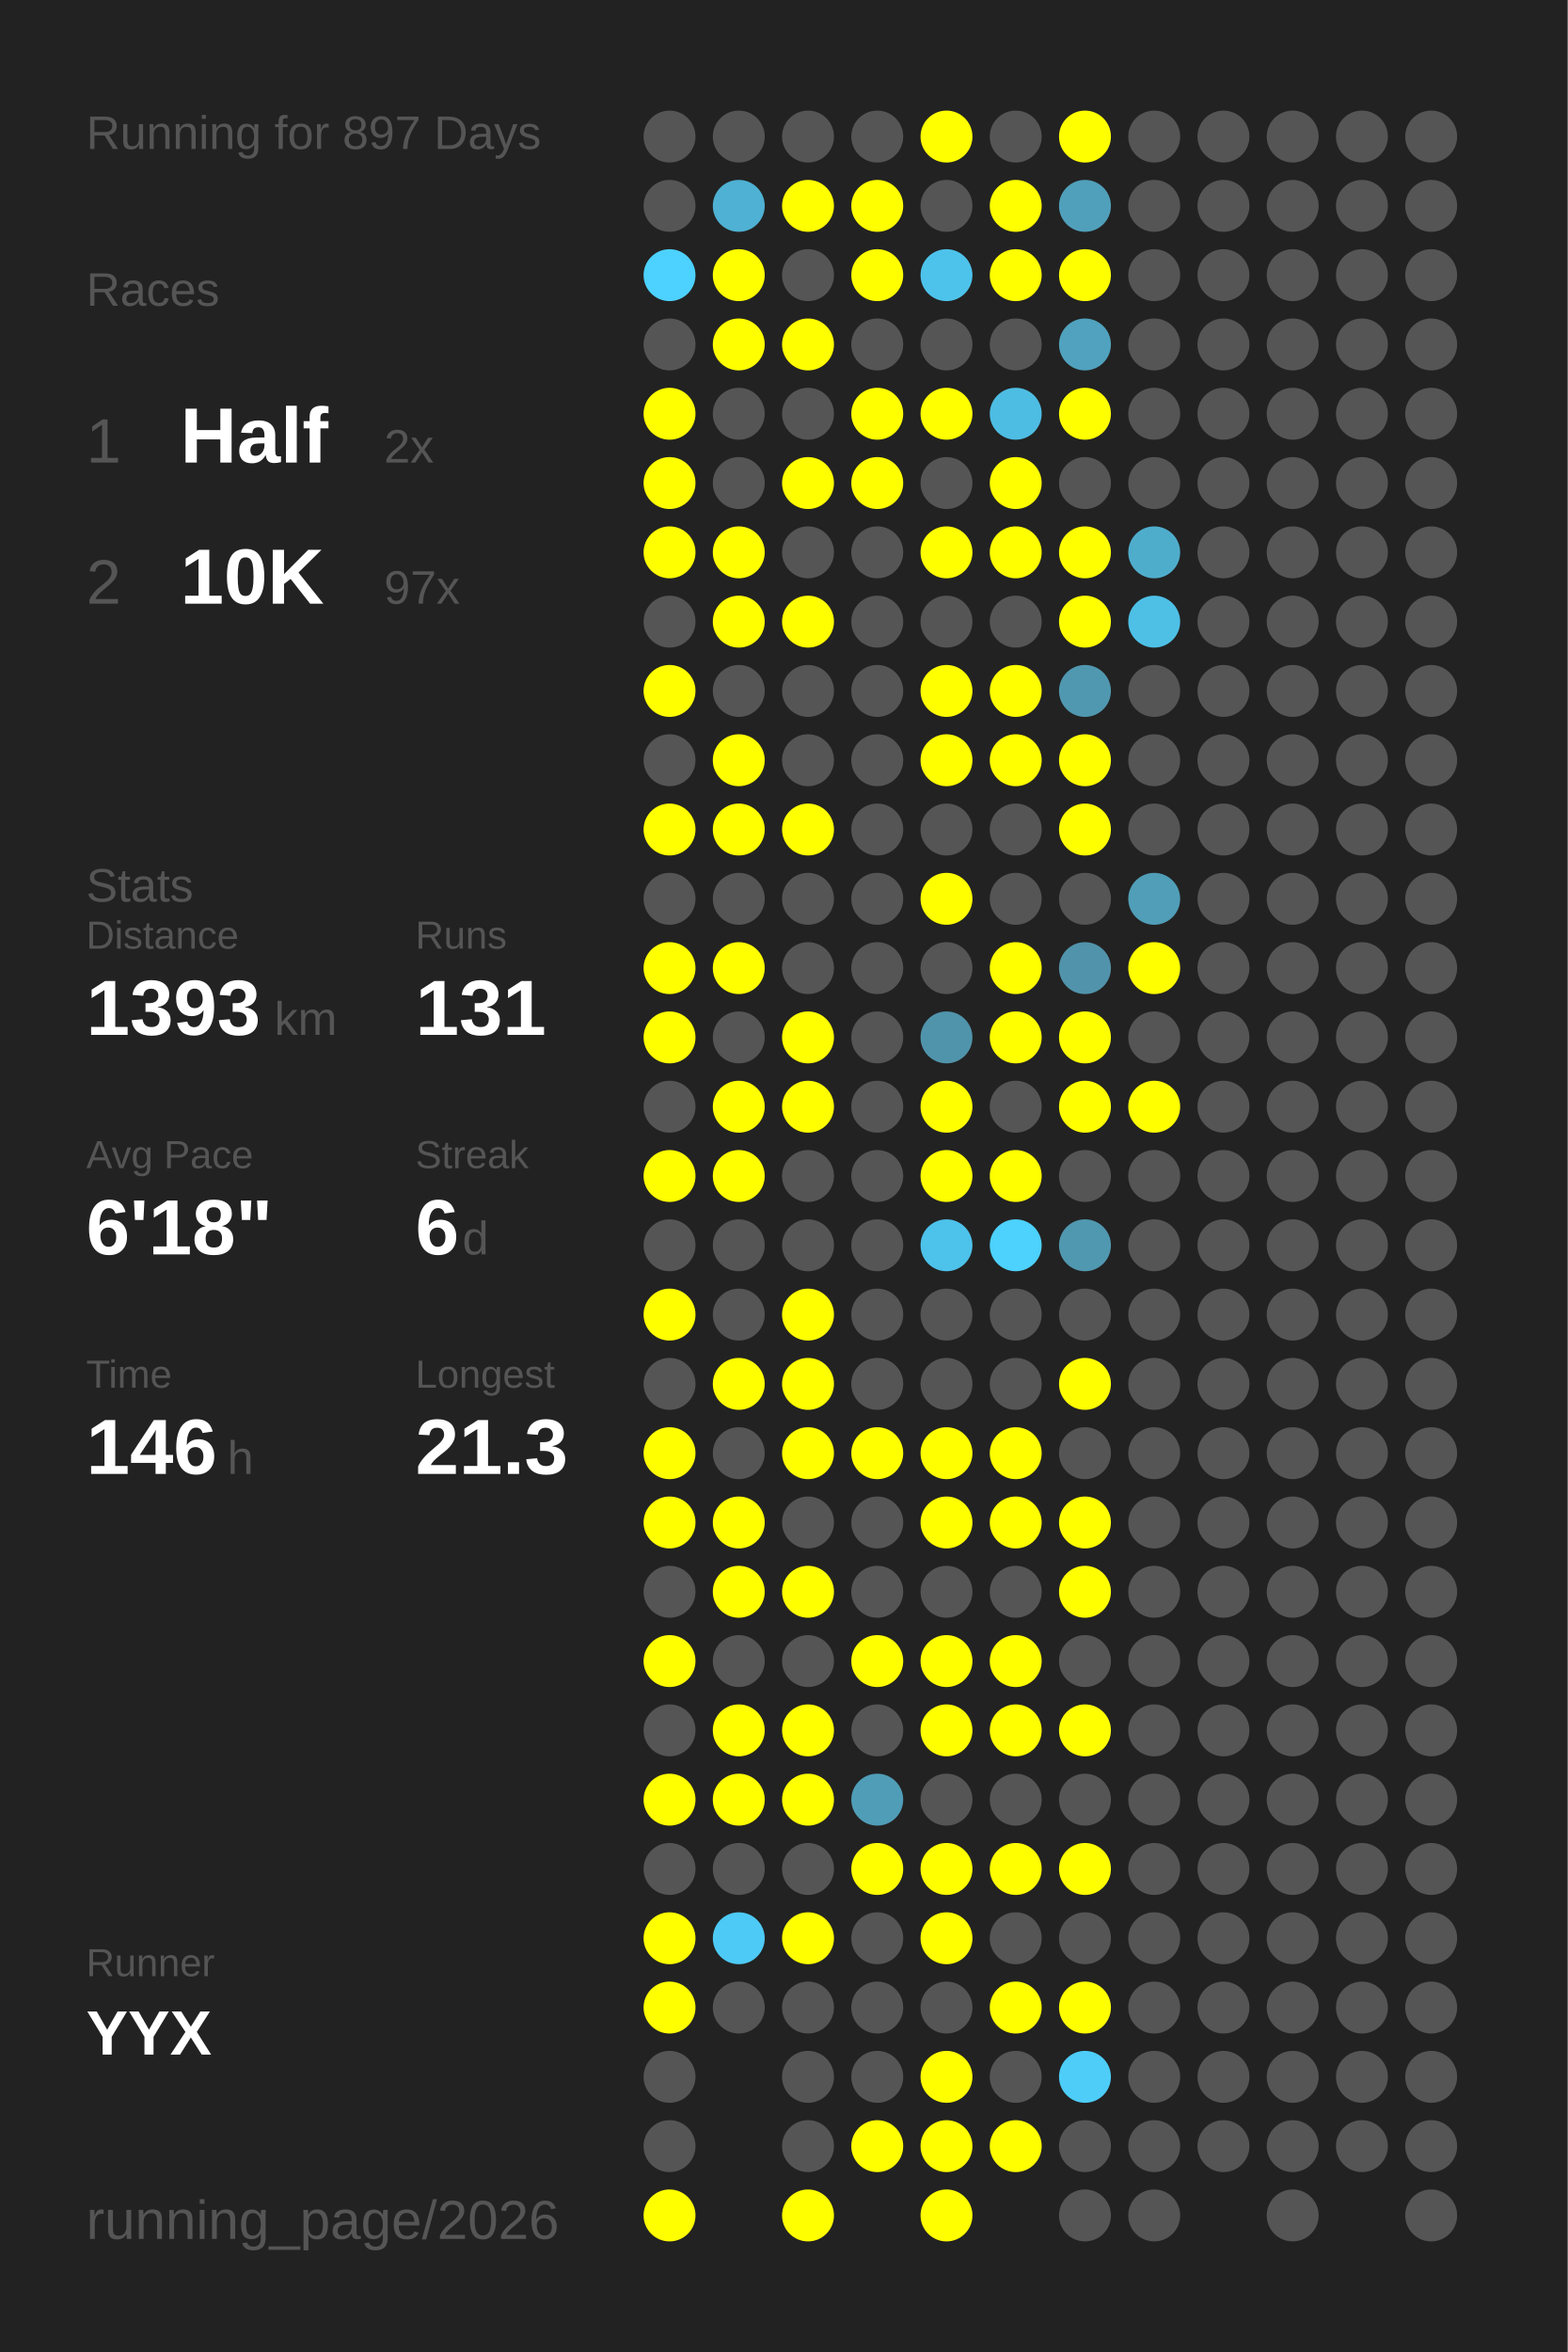
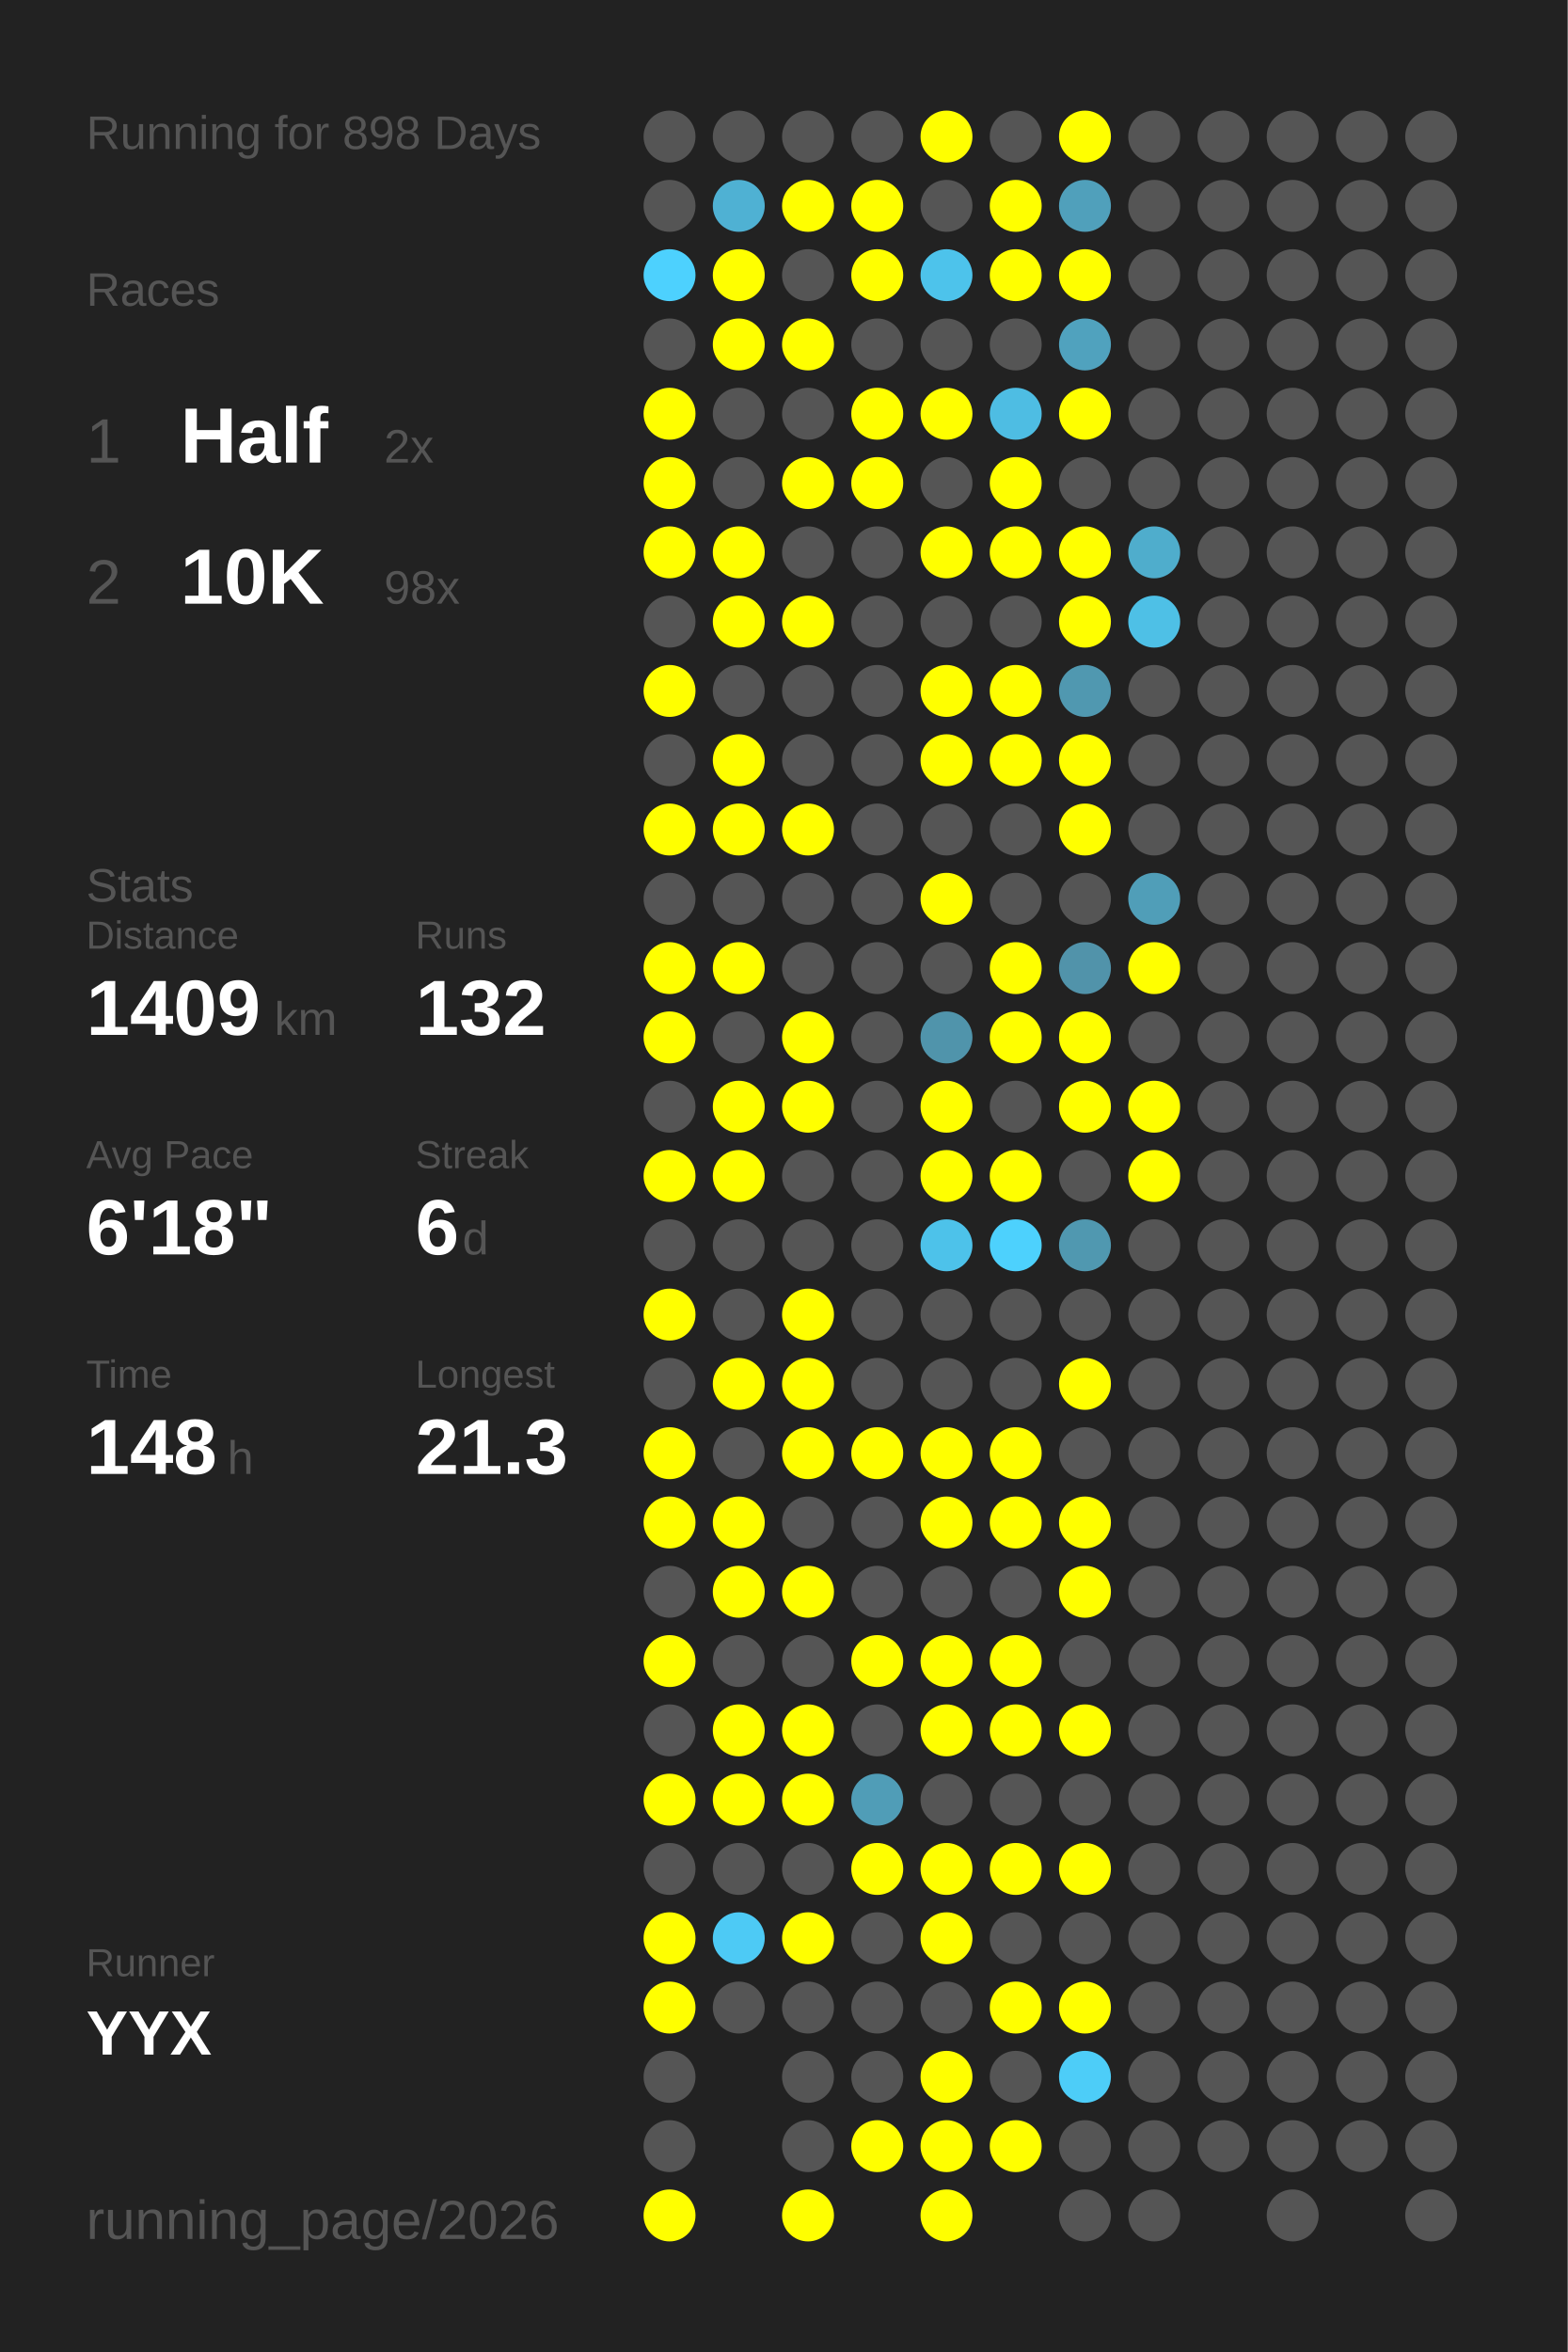
<svg xmlns="http://www.w3.org/2000/svg" baseProfile="full" height="300mm" version="1.1" viewBox="0,0,200,300" width="200mm">
  <defs />
  <rect fill="#222222" height="300" width="200" x="0" y="0" />
-   <text fill="#555555" style="font-size:6px; font-family:Arial;" x="11" y="19">Running for 897 Days</text>
+   <text fill="#555555" style="font-size:6px; font-family:Arial;" x="11" y="19">Running for 898 Days</text>
  <text fill="#555555" style="font-size:6px; font-family:Arial;" x="11" y="39">Races</text>
  <text fill="#555555" style="font-size:8px; font-family:Arial;" x="11" y="59">1</text>
  <text fill="#FFFFFF" style="font-size:10px; font-family:Arial; font-weight:bold;" x="23" y="59">Half</text>
  <text fill="#555555" style="font-size:6px; font-family:Arial;" x="49" y="59">2x</text>
  <text fill="#555555" style="font-size:8px; font-family:Arial;" x="11" y="77">2</text>
  <text fill="#FFFFFF" style="font-size:10px; font-family:Arial; font-weight:bold;" x="23" y="77">10K</text>
-   <text fill="#555555" style="font-size:6px; font-family:Arial;" x="49" y="77">97x</text>
+   <text fill="#555555" style="font-size:6px; font-family:Arial;" x="49" y="77">98x</text>
  <text fill="#555555" style="font-size:6px; font-family:Arial;" x="11" y="115">Stats</text>
  <text fill="#555555" style="font-size:5px; font-family:Arial;" x="11" y="121">Distance</text>
-   <text fill="#FFFFFF" style="font-size:10px; font-family:Arial; font-weight:bold;" x="11" y="132">1393</text>
+   <text fill="#FFFFFF" style="font-size:10px; font-family:Arial; font-weight:bold;" x="11" y="132">1409</text>
  <text fill="#555555" style="font-size:6px; font-family:Arial;" x="35" y="132">km</text>
  <text fill="#555555" style="font-size:5px; font-family:Arial;" x="53" y="121">Runs</text>
-   <text fill="#FFFFFF" style="font-size:10px; font-family:Arial; font-weight:bold;" x="53" y="132">131</text>
+   <text fill="#FFFFFF" style="font-size:10px; font-family:Arial; font-weight:bold;" x="53" y="132">132</text>
  <text fill="#555555" style="font-size:5px; font-family:Arial;" x="11" y="149">Avg Pace</text>
  <text fill="#FFFFFF" style="font-size:10px; font-family:Arial; font-weight:bold;" x="11" y="160">6'18"</text>
  <text fill="#555555" style="font-size:5px; font-family:Arial;" x="53" y="149">Streak</text>
  <text fill="#FFFFFF" style="font-size:10px; font-family:Arial; font-weight:bold;" x="53" y="160">6</text>
  <text fill="#555555" style="font-size:6px; font-family:Arial;" x="59" y="160">d</text>
  <text fill="#555555" style="font-size:5px; font-family:Arial;" x="11" y="177">Time</text>
-   <text fill="#FFFFFF" style="font-size:10px; font-family:Arial; font-weight:bold;" x="11" y="188">146</text>
+   <text fill="#FFFFFF" style="font-size:10px; font-family:Arial; font-weight:bold;" x="11" y="188">148</text>
  <text fill="#555555" style="font-size:6px; font-family:Arial;" x="29" y="188">h</text>
  <text fill="#555555" style="font-size:5px; font-family:Arial;" x="53" y="177">Longest</text>
  <text fill="#FFFFFF" style="font-size:10px; font-family:Arial; font-weight:bold;" x="53" y="188">21.3</text>
  <text fill="#555555" style="font-size:5px; font-family:Arial;" x="11" y="252.065">Runner</text>
  <text fill="#FFFFFF" style="font-size:8px; font-family:Arial; font-weight:bold;" x="11" y="262.065">YYX</text>
  <text fill="#555555" style="font-size:7px; font-family:Arial;" x="11" y="285.581">running_page/2026</text>
  <circle cx="85.417" cy="17.419" fill="#555555" r="3.312" />
  <circle cx="85.417" cy="26.258" fill="#555555" r="3.312" />
  <circle cx="85.417" cy="35.097" fill="#4dd1fe" r="3.312" />
  <circle cx="85.417" cy="43.935" fill="#555555" r="3.312" />
  <circle cx="85.417" cy="52.774" fill="#FFFF00" r="3.312" />
  <circle cx="85.417" cy="61.613" fill="#FFFF00" r="3.312" />
  <circle cx="85.417" cy="70.452" fill="#FFFF00" r="3.312" />
  <circle cx="85.417" cy="79.29" fill="#555555" r="3.312" />
  <circle cx="85.417" cy="88.129" fill="#FFFF00" r="3.312" />
  <circle cx="85.417" cy="96.968" fill="#555555" r="3.312" />
  <circle cx="85.417" cy="105.806" fill="#FFFF00" r="3.312" />
  <circle cx="85.417" cy="114.645" fill="#555555" r="3.312" />
  <circle cx="85.417" cy="123.484" fill="#FFFF00" r="3.312" />
  <circle cx="85.417" cy="132.323" fill="#FFFF00" r="3.312" />
  <circle cx="85.417" cy="141.161" fill="#555555" r="3.312" />
  <circle cx="85.417" cy="150" fill="#FFFF00" r="3.312" />
  <circle cx="85.417" cy="158.839" fill="#555555" r="3.312" />
  <circle cx="85.417" cy="167.677" fill="#FFFF00" r="3.312" />
  <circle cx="85.417" cy="176.516" fill="#555555" r="3.312" />
  <circle cx="85.417" cy="185.355" fill="#FFFF00" r="3.312" />
  <circle cx="85.417" cy="194.194" fill="#FFFF00" r="3.312" />
  <circle cx="85.417" cy="203.032" fill="#555555" r="3.312" />
  <circle cx="85.417" cy="211.871" fill="#FFFF00" r="3.312" />
  <circle cx="85.417" cy="220.71" fill="#555555" r="3.312" />
  <circle cx="85.417" cy="229.548" fill="#FFFF00" r="3.312" />
  <circle cx="85.417" cy="238.387" fill="#555555" r="3.312" />
  <circle cx="85.417" cy="247.226" fill="#FFFF00" r="3.312" />
  <circle cx="85.417" cy="256.065" fill="#FFFF00" r="3.312" />
  <circle cx="85.417" cy="264.903" fill="#555555" r="3.312" />
  <circle cx="85.417" cy="273.742" fill="#555555" r="3.312" />
  <circle cx="85.417" cy="282.581" fill="#FFFF00" r="3.312" />
  <circle cx="94.25" cy="17.419" fill="#555555" r="3.312" />
  <circle cx="94.25" cy="26.258" fill="#4fb1d3" r="3.312" />
  <circle cx="94.25" cy="35.097" fill="#FFFF00" r="3.312" />
  <circle cx="94.25" cy="43.935" fill="#FFFF00" r="3.312" />
  <circle cx="94.25" cy="52.774" fill="#555555" r="3.312" />
  <circle cx="94.25" cy="61.613" fill="#555555" r="3.312" />
  <circle cx="94.25" cy="70.452" fill="#FFFF00" r="3.312" />
  <circle cx="94.25" cy="79.29" fill="#FFFF00" r="3.312" />
  <circle cx="94.25" cy="88.129" fill="#555555" r="3.312" />
  <circle cx="94.25" cy="96.968" fill="#FFFF00" r="3.312" />
  <circle cx="94.25" cy="105.806" fill="#FFFF00" r="3.312" />
  <circle cx="94.25" cy="114.645" fill="#555555" r="3.312" />
  <circle cx="94.25" cy="123.484" fill="#FFFF00" r="3.312" />
  <circle cx="94.25" cy="132.323" fill="#555555" r="3.312" />
  <circle cx="94.25" cy="141.161" fill="#FFFF00" r="3.312" />
  <circle cx="94.25" cy="150" fill="#FFFF00" r="3.312" />
  <circle cx="94.25" cy="158.839" fill="#555555" r="3.312" />
  <circle cx="94.25" cy="167.677" fill="#555555" r="3.312" />
  <circle cx="94.25" cy="176.516" fill="#FFFF00" r="3.312" />
  <circle cx="94.25" cy="185.355" fill="#555555" r="3.312" />
  <circle cx="94.25" cy="194.194" fill="#FFFF00" r="3.312" />
  <circle cx="94.25" cy="203.032" fill="#FFFF00" r="3.312" />
  <circle cx="94.25" cy="211.871" fill="#555555" r="3.312" />
  <circle cx="94.25" cy="220.71" fill="#FFFF00" r="3.312" />
  <circle cx="94.25" cy="229.548" fill="#FFFF00" r="3.312" />
  <circle cx="94.25" cy="238.387" fill="#555555" r="3.312" />
  <circle cx="94.25" cy="247.226" fill="#4dcaf5" r="3.312" />
  <circle cx="94.25" cy="256.065" fill="#555555" r="3.312" />
  <circle cx="103.083" cy="17.419" fill="#555555" r="3.312" />
  <circle cx="103.083" cy="26.258" fill="#FFFF00" r="3.312" />
  <circle cx="103.083" cy="35.097" fill="#555555" r="3.312" />
  <circle cx="103.083" cy="43.935" fill="#FFFF00" r="3.312" />
  <circle cx="103.083" cy="52.774" fill="#555555" r="3.312" />
  <circle cx="103.083" cy="61.613" fill="#FFFF00" r="3.312" />
  <circle cx="103.083" cy="70.452" fill="#555555" r="3.312" />
  <circle cx="103.083" cy="79.29" fill="#FFFF00" r="3.312" />
  <circle cx="103.083" cy="88.129" fill="#555555" r="3.312" />
  <circle cx="103.083" cy="96.968" fill="#555555" r="3.312" />
  <circle cx="103.083" cy="105.806" fill="#FFFF00" r="3.312" />
  <circle cx="103.083" cy="114.645" fill="#555555" r="3.312" />
  <circle cx="103.083" cy="123.484" fill="#555555" r="3.312" />
  <circle cx="103.083" cy="132.323" fill="#FFFF00" r="3.312" />
  <circle cx="103.083" cy="141.161" fill="#FFFF00" r="3.312" />
  <circle cx="103.083" cy="150" fill="#555555" r="3.312" />
  <circle cx="103.083" cy="158.839" fill="#555555" r="3.312" />
  <circle cx="103.083" cy="167.677" fill="#FFFF00" r="3.312" />
  <circle cx="103.083" cy="176.516" fill="#FFFF00" r="3.312" />
  <circle cx="103.083" cy="185.355" fill="#FFFF00" r="3.312" />
  <circle cx="103.083" cy="194.194" fill="#555555" r="3.312" />
  <circle cx="103.083" cy="203.032" fill="#FFFF00" r="3.312" />
  <circle cx="103.083" cy="211.871" fill="#555555" r="3.312" />
  <circle cx="103.083" cy="220.71" fill="#FFFF00" r="3.312" />
  <circle cx="103.083" cy="229.548" fill="#FFFF00" r="3.312" />
  <circle cx="103.083" cy="238.387" fill="#555555" r="3.312" />
  <circle cx="103.083" cy="247.226" fill="#FFFF00" r="3.312" />
  <circle cx="103.083" cy="256.065" fill="#555555" r="3.312" />
  <circle cx="103.083" cy="264.903" fill="#555555" r="3.312" />
  <circle cx="103.083" cy="273.742" fill="#555555" r="3.312" />
  <circle cx="103.083" cy="282.581" fill="#FFFF00" r="3.312" />
  <circle cx="111.917" cy="17.419" fill="#555555" r="3.312" />
  <circle cx="111.917" cy="26.258" fill="#FFFF00" r="3.312" />
  <circle cx="111.917" cy="35.097" fill="#FFFF00" r="3.312" />
  <circle cx="111.917" cy="43.935" fill="#555555" r="3.312" />
  <circle cx="111.917" cy="52.774" fill="#FFFF00" r="3.312" />
  <circle cx="111.917" cy="61.613" fill="#FFFF00" r="3.312" />
  <circle cx="111.917" cy="70.452" fill="#555555" r="3.312" />
  <circle cx="111.917" cy="79.29" fill="#555555" r="3.312" />
  <circle cx="111.917" cy="88.129" fill="#555555" r="3.312" />
  <circle cx="111.917" cy="96.968" fill="#555555" r="3.312" />
  <circle cx="111.917" cy="105.806" fill="#555555" r="3.312" />
  <circle cx="111.917" cy="114.645" fill="#555555" r="3.312" />
  <circle cx="111.917" cy="123.484" fill="#555555" r="3.312" />
  <circle cx="111.917" cy="132.323" fill="#555555" r="3.312" />
  <circle cx="111.917" cy="141.161" fill="#555555" r="3.312" />
  <circle cx="111.917" cy="150" fill="#555555" r="3.312" />
  <circle cx="111.917" cy="158.839" fill="#555555" r="3.312" />
  <circle cx="111.917" cy="167.677" fill="#555555" r="3.312" />
  <circle cx="111.917" cy="176.516" fill="#555555" r="3.312" />
  <circle cx="111.917" cy="185.355" fill="#FFFF00" r="3.312" />
  <circle cx="111.917" cy="194.194" fill="#555555" r="3.312" />
  <circle cx="111.917" cy="203.032" fill="#555555" r="3.312" />
  <circle cx="111.917" cy="211.871" fill="#FFFF00" r="3.312" />
  <circle cx="111.917" cy="220.71" fill="#555555" r="3.312" />
  <circle cx="111.917" cy="229.548" fill="#509db7" r="3.312" />
  <circle cx="111.917" cy="238.387" fill="#FFFF00" r="3.312" />
  <circle cx="111.917" cy="247.226" fill="#555555" r="3.312" />
  <circle cx="111.917" cy="256.065" fill="#555555" r="3.312" />
  <circle cx="111.917" cy="264.903" fill="#555555" r="3.312" />
  <circle cx="111.917" cy="273.742" fill="#FFFF00" r="3.312" />
  <circle cx="120.75" cy="17.419" fill="#FFFF00" r="3.312" />
  <circle cx="120.75" cy="26.258" fill="#555555" r="3.312" />
  <circle cx="120.75" cy="35.097" fill="#4dc3eb" r="3.312" />
  <circle cx="120.75" cy="43.935" fill="#555555" r="3.312" />
  <circle cx="120.75" cy="52.774" fill="#FFFF00" r="3.312" />
  <circle cx="120.75" cy="61.613" fill="#555555" r="3.312" />
  <circle cx="120.75" cy="70.452" fill="#FFFF00" r="3.312" />
  <circle cx="120.75" cy="79.29" fill="#555555" r="3.312" />
  <circle cx="120.75" cy="88.129" fill="#FFFF00" r="3.312" />
  <circle cx="120.75" cy="96.968" fill="#FFFF00" r="3.312" />
  <circle cx="120.75" cy="105.806" fill="#555555" r="3.312" />
  <circle cx="120.75" cy="114.645" fill="#FFFF00" r="3.312" />
  <circle cx="120.75" cy="123.484" fill="#555555" r="3.312" />
  <circle cx="120.75" cy="132.323" fill="#5094ab" r="3.312" />
  <circle cx="120.75" cy="141.161" fill="#FFFF00" r="3.312" />
  <circle cx="120.75" cy="150" fill="#FFFF00" r="3.312" />
  <circle cx="120.75" cy="158.839" fill="#4dc2ea" r="3.312" />
  <circle cx="120.75" cy="167.677" fill="#555555" r="3.312" />
  <circle cx="120.75" cy="176.516" fill="#555555" r="3.312" />
  <circle cx="120.75" cy="185.355" fill="#FFFF00" r="3.312" />
  <circle cx="120.75" cy="194.194" fill="#FFFF00" r="3.312" />
  <circle cx="120.75" cy="203.032" fill="#555555" r="3.312" />
  <circle cx="120.75" cy="211.871" fill="#FFFF00" r="3.312" />
  <circle cx="120.75" cy="220.71" fill="#FFFF00" r="3.312" />
  <circle cx="120.75" cy="229.548" fill="#555555" r="3.312" />
  <circle cx="120.75" cy="238.387" fill="#FFFF00" r="3.312" />
  <circle cx="120.75" cy="247.226" fill="#FFFF00" r="3.312" />
  <circle cx="120.75" cy="256.065" fill="#555555" r="3.312" />
  <circle cx="120.75" cy="264.903" fill="#FFFF00" r="3.312" />
  <circle cx="120.75" cy="273.742" fill="#FFFF00" r="3.312" />
  <circle cx="120.75" cy="282.581" fill="#FFFF00" r="3.312" />
  <circle cx="129.583" cy="17.419" fill="#555555" r="3.312" />
  <circle cx="129.583" cy="26.258" fill="#FFFF00" r="3.312" />
  <circle cx="129.583" cy="35.097" fill="#FFFF00" r="3.312" />
  <circle cx="129.583" cy="43.935" fill="#555555" r="3.312" />
  <circle cx="129.583" cy="52.774" fill="#4ebde3" r="3.312" />
  <circle cx="129.583" cy="61.613" fill="#FFFF00" r="3.312" />
  <circle cx="129.583" cy="70.452" fill="#FFFF00" r="3.312" />
  <circle cx="129.583" cy="79.29" fill="#555555" r="3.312" />
  <circle cx="129.583" cy="88.129" fill="#FFFF00" r="3.312" />
  <circle cx="129.583" cy="96.968" fill="#FFFF00" r="3.312" />
  <circle cx="129.583" cy="105.806" fill="#555555" r="3.312" />
  <circle cx="129.583" cy="114.645" fill="#555555" r="3.312" />
  <circle cx="129.583" cy="123.484" fill="#FFFF00" r="3.312" />
  <circle cx="129.583" cy="132.323" fill="#FFFF00" r="3.312" />
  <circle cx="129.583" cy="141.161" fill="#555555" r="3.312" />
  <circle cx="129.583" cy="150" fill="#FFFF00" r="3.312" />
  <circle cx="129.583" cy="158.839" fill="#4dd1fd" r="3.312" />
  <circle cx="129.583" cy="167.677" fill="#555555" r="3.312" />
  <circle cx="129.583" cy="176.516" fill="#555555" r="3.312" />
  <circle cx="129.583" cy="185.355" fill="#FFFF00" r="3.312" />
  <circle cx="129.583" cy="194.194" fill="#FFFF00" r="3.312" />
  <circle cx="129.583" cy="203.032" fill="#555555" r="3.312" />
  <circle cx="129.583" cy="211.871" fill="#FFFF00" r="3.312" />
  <circle cx="129.583" cy="220.71" fill="#FFFF00" r="3.312" />
  <circle cx="129.583" cy="229.548" fill="#555555" r="3.312" />
  <circle cx="129.583" cy="238.387" fill="#FFFF00" r="3.312" />
  <circle cx="129.583" cy="247.226" fill="#555555" r="3.312" />
  <circle cx="129.583" cy="256.065" fill="#FFFF00" r="3.312" />
  <circle cx="129.583" cy="264.903" fill="#555555" r="3.312" />
  <circle cx="129.583" cy="273.742" fill="#FFFF00" r="3.312" />
  <circle cx="138.417" cy="17.419" fill="#FFFF00" r="3.312" />
  <circle cx="138.417" cy="26.258" fill="#50a0bb" r="3.312" />
  <circle cx="138.417" cy="35.097" fill="#FFFF00" r="3.312" />
  <circle cx="138.417" cy="43.935" fill="#50a2be" r="3.312" />
  <circle cx="138.417" cy="52.774" fill="#FFFF00" r="3.312" />
  <circle cx="138.417" cy="61.613" fill="#555555" r="3.312" />
  <circle cx="138.417" cy="70.452" fill="#FFFF00" r="3.312" />
  <circle cx="138.417" cy="79.29" fill="#FFFF00" r="3.312" />
  <circle cx="138.417" cy="88.129" fill="#5098b0" r="3.312" />
  <circle cx="138.417" cy="96.968" fill="#FFFF00" r="3.312" />
  <circle cx="138.417" cy="105.806" fill="#FFFF00" r="3.312" />
  <circle cx="138.417" cy="114.645" fill="#555555" r="3.312" />
  <circle cx="138.417" cy="123.484" fill="#5193aa" r="3.312" />
  <circle cx="138.417" cy="132.323" fill="#FFFF00" r="3.312" />
  <circle cx="138.417" cy="141.161" fill="#FFFF00" r="3.312" />
  <circle cx="138.417" cy="150" fill="#555555" r="3.312" />
  <circle cx="138.417" cy="158.839" fill="#5098b0" r="3.312" />
  <circle cx="138.417" cy="167.677" fill="#555555" r="3.312" />
  <circle cx="138.417" cy="176.516" fill="#FFFF00" r="3.312" />
  <circle cx="138.417" cy="185.355" fill="#555555" r="3.312" />
  <circle cx="138.417" cy="194.194" fill="#FFFF00" r="3.312" />
  <circle cx="138.417" cy="203.032" fill="#FFFF00" r="3.312" />
  <circle cx="138.417" cy="211.871" fill="#555555" r="3.312" />
  <circle cx="138.417" cy="220.71" fill="#FFFF00" r="3.312" />
  <circle cx="138.417" cy="229.548" fill="#555555" r="3.312" />
  <circle cx="138.417" cy="238.387" fill="#FFFF00" r="3.312" />
  <circle cx="138.417" cy="247.226" fill="#555555" r="3.312" />
  <circle cx="138.417" cy="256.065" fill="#FFFF00" r="3.312" />
  <circle cx="138.417" cy="264.903" fill="#4dcdf8" r="3.312" />
  <circle cx="138.417" cy="273.742" fill="#555555" r="3.312" />
  <circle cx="138.417" cy="282.581" fill="#555555" r="3.312" />
  <circle cx="147.25" cy="17.419" fill="#555555" r="3.312" />
  <circle cx="147.25" cy="26.258" fill="#555555" r="3.312" />
  <circle cx="147.25" cy="35.097" fill="#555555" r="3.312" />
  <circle cx="147.25" cy="43.935" fill="#555555" r="3.312" />
  <circle cx="147.25" cy="52.774" fill="#555555" r="3.312" />
  <circle cx="147.25" cy="61.613" fill="#555555" r="3.312" />
  <circle cx="147.25" cy="70.452" fill="#4fadcc" r="3.312" />
  <circle cx="147.25" cy="79.29" fill="#4ec0e6" r="3.312" />
  <circle cx="147.25" cy="88.129" fill="#555555" r="3.312" />
  <circle cx="147.25" cy="96.968" fill="#555555" r="3.312" />
  <circle cx="147.25" cy="105.806" fill="#555555" r="3.312" />
  <circle cx="147.25" cy="114.645" fill="#509eb8" r="3.312" />
  <circle cx="147.25" cy="123.484" fill="#FFFF00" r="3.312" />
  <circle cx="147.25" cy="132.323" fill="#555555" r="3.312" />
  <circle cx="147.25" cy="141.161" fill="#FFFF00" r="3.312" />
-   <circle cx="147.25" cy="150" fill="#555555" r="3.312" />
+   <circle cx="147.25" cy="150" fill="#FFFF00" r="3.312" />
  <circle cx="147.25" cy="158.839" fill="#555555" r="3.312" />
  <circle cx="147.25" cy="167.677" fill="#555555" r="3.312" />
  <circle cx="147.25" cy="176.516" fill="#555555" r="3.312" />
  <circle cx="147.25" cy="185.355" fill="#555555" r="3.312" />
  <circle cx="147.25" cy="194.194" fill="#555555" r="3.312" />
  <circle cx="147.25" cy="203.032" fill="#555555" r="3.312" />
  <circle cx="147.25" cy="211.871" fill="#555555" r="3.312" />
  <circle cx="147.25" cy="220.71" fill="#555555" r="3.312" />
  <circle cx="147.25" cy="229.548" fill="#555555" r="3.312" />
  <circle cx="147.25" cy="238.387" fill="#555555" r="3.312" />
  <circle cx="147.25" cy="247.226" fill="#555555" r="3.312" />
  <circle cx="147.25" cy="256.065" fill="#555555" r="3.312" />
  <circle cx="147.25" cy="264.903" fill="#555555" r="3.312" />
  <circle cx="147.25" cy="273.742" fill="#555555" r="3.312" />
  <circle cx="147.25" cy="282.581" fill="#555555" r="3.312" />
  <circle cx="156.083" cy="17.419" fill="#555555" r="3.312" />
  <circle cx="156.083" cy="26.258" fill="#555555" r="3.312" />
  <circle cx="156.083" cy="35.097" fill="#555555" r="3.312" />
  <circle cx="156.083" cy="43.935" fill="#555555" r="3.312" />
  <circle cx="156.083" cy="52.774" fill="#555555" r="3.312" />
  <circle cx="156.083" cy="61.613" fill="#555555" r="3.312" />
  <circle cx="156.083" cy="70.452" fill="#555555" r="3.312" />
  <circle cx="156.083" cy="79.29" fill="#555555" r="3.312" />
  <circle cx="156.083" cy="88.129" fill="#555555" r="3.312" />
  <circle cx="156.083" cy="96.968" fill="#555555" r="3.312" />
  <circle cx="156.083" cy="105.806" fill="#555555" r="3.312" />
  <circle cx="156.083" cy="114.645" fill="#555555" r="3.312" />
  <circle cx="156.083" cy="123.484" fill="#555555" r="3.312" />
  <circle cx="156.083" cy="132.323" fill="#555555" r="3.312" />
  <circle cx="156.083" cy="141.161" fill="#555555" r="3.312" />
  <circle cx="156.083" cy="150" fill="#555555" r="3.312" />
  <circle cx="156.083" cy="158.839" fill="#555555" r="3.312" />
  <circle cx="156.083" cy="167.677" fill="#555555" r="3.312" />
  <circle cx="156.083" cy="176.516" fill="#555555" r="3.312" />
  <circle cx="156.083" cy="185.355" fill="#555555" r="3.312" />
  <circle cx="156.083" cy="194.194" fill="#555555" r="3.312" />
  <circle cx="156.083" cy="203.032" fill="#555555" r="3.312" />
  <circle cx="156.083" cy="211.871" fill="#555555" r="3.312" />
  <circle cx="156.083" cy="220.71" fill="#555555" r="3.312" />
  <circle cx="156.083" cy="229.548" fill="#555555" r="3.312" />
  <circle cx="156.083" cy="238.387" fill="#555555" r="3.312" />
  <circle cx="156.083" cy="247.226" fill="#555555" r="3.312" />
  <circle cx="156.083" cy="256.065" fill="#555555" r="3.312" />
  <circle cx="156.083" cy="264.903" fill="#555555" r="3.312" />
  <circle cx="156.083" cy="273.742" fill="#555555" r="3.312" />
  <circle cx="164.917" cy="17.419" fill="#555555" r="3.312" />
  <circle cx="164.917" cy="26.258" fill="#555555" r="3.312" />
  <circle cx="164.917" cy="35.097" fill="#555555" r="3.312" />
  <circle cx="164.917" cy="43.935" fill="#555555" r="3.312" />
  <circle cx="164.917" cy="52.774" fill="#555555" r="3.312" />
  <circle cx="164.917" cy="61.613" fill="#555555" r="3.312" />
  <circle cx="164.917" cy="70.452" fill="#555555" r="3.312" />
  <circle cx="164.917" cy="79.29" fill="#555555" r="3.312" />
  <circle cx="164.917" cy="88.129" fill="#555555" r="3.312" />
  <circle cx="164.917" cy="96.968" fill="#555555" r="3.312" />
  <circle cx="164.917" cy="105.806" fill="#555555" r="3.312" />
  <circle cx="164.917" cy="114.645" fill="#555555" r="3.312" />
  <circle cx="164.917" cy="123.484" fill="#555555" r="3.312" />
  <circle cx="164.917" cy="132.323" fill="#555555" r="3.312" />
  <circle cx="164.917" cy="141.161" fill="#555555" r="3.312" />
  <circle cx="164.917" cy="150" fill="#555555" r="3.312" />
  <circle cx="164.917" cy="158.839" fill="#555555" r="3.312" />
  <circle cx="164.917" cy="167.677" fill="#555555" r="3.312" />
  <circle cx="164.917" cy="176.516" fill="#555555" r="3.312" />
  <circle cx="164.917" cy="185.355" fill="#555555" r="3.312" />
  <circle cx="164.917" cy="194.194" fill="#555555" r="3.312" />
  <circle cx="164.917" cy="203.032" fill="#555555" r="3.312" />
  <circle cx="164.917" cy="211.871" fill="#555555" r="3.312" />
  <circle cx="164.917" cy="220.71" fill="#555555" r="3.312" />
  <circle cx="164.917" cy="229.548" fill="#555555" r="3.312" />
  <circle cx="164.917" cy="238.387" fill="#555555" r="3.312" />
  <circle cx="164.917" cy="247.226" fill="#555555" r="3.312" />
  <circle cx="164.917" cy="256.065" fill="#555555" r="3.312" />
  <circle cx="164.917" cy="264.903" fill="#555555" r="3.312" />
  <circle cx="164.917" cy="273.742" fill="#555555" r="3.312" />
  <circle cx="164.917" cy="282.581" fill="#555555" r="3.312" />
  <circle cx="173.75" cy="17.419" fill="#555555" r="3.312" />
  <circle cx="173.75" cy="26.258" fill="#555555" r="3.312" />
  <circle cx="173.75" cy="35.097" fill="#555555" r="3.312" />
  <circle cx="173.75" cy="43.935" fill="#555555" r="3.312" />
  <circle cx="173.75" cy="52.774" fill="#555555" r="3.312" />
  <circle cx="173.75" cy="61.613" fill="#555555" r="3.312" />
  <circle cx="173.75" cy="70.452" fill="#555555" r="3.312" />
  <circle cx="173.75" cy="79.29" fill="#555555" r="3.312" />
  <circle cx="173.75" cy="88.129" fill="#555555" r="3.312" />
  <circle cx="173.75" cy="96.968" fill="#555555" r="3.312" />
  <circle cx="173.75" cy="105.806" fill="#555555" r="3.312" />
  <circle cx="173.75" cy="114.645" fill="#555555" r="3.312" />
  <circle cx="173.75" cy="123.484" fill="#555555" r="3.312" />
  <circle cx="173.75" cy="132.323" fill="#555555" r="3.312" />
  <circle cx="173.75" cy="141.161" fill="#555555" r="3.312" />
  <circle cx="173.75" cy="150" fill="#555555" r="3.312" />
  <circle cx="173.75" cy="158.839" fill="#555555" r="3.312" />
  <circle cx="173.75" cy="167.677" fill="#555555" r="3.312" />
  <circle cx="173.75" cy="176.516" fill="#555555" r="3.312" />
  <circle cx="173.75" cy="185.355" fill="#555555" r="3.312" />
  <circle cx="173.75" cy="194.194" fill="#555555" r="3.312" />
  <circle cx="173.75" cy="203.032" fill="#555555" r="3.312" />
  <circle cx="173.75" cy="211.871" fill="#555555" r="3.312" />
  <circle cx="173.75" cy="220.71" fill="#555555" r="3.312" />
  <circle cx="173.75" cy="229.548" fill="#555555" r="3.312" />
  <circle cx="173.75" cy="238.387" fill="#555555" r="3.312" />
  <circle cx="173.75" cy="247.226" fill="#555555" r="3.312" />
  <circle cx="173.75" cy="256.065" fill="#555555" r="3.312" />
  <circle cx="173.75" cy="264.903" fill="#555555" r="3.312" />
  <circle cx="173.75" cy="273.742" fill="#555555" r="3.312" />
  <circle cx="182.583" cy="17.419" fill="#555555" r="3.312" />
  <circle cx="182.583" cy="26.258" fill="#555555" r="3.312" />
  <circle cx="182.583" cy="35.097" fill="#555555" r="3.312" />
  <circle cx="182.583" cy="43.935" fill="#555555" r="3.312" />
  <circle cx="182.583" cy="52.774" fill="#555555" r="3.312" />
  <circle cx="182.583" cy="61.613" fill="#555555" r="3.312" />
  <circle cx="182.583" cy="70.452" fill="#555555" r="3.312" />
  <circle cx="182.583" cy="79.29" fill="#555555" r="3.312" />
  <circle cx="182.583" cy="88.129" fill="#555555" r="3.312" />
  <circle cx="182.583" cy="96.968" fill="#555555" r="3.312" />
  <circle cx="182.583" cy="105.806" fill="#555555" r="3.312" />
  <circle cx="182.583" cy="114.645" fill="#555555" r="3.312" />
  <circle cx="182.583" cy="123.484" fill="#555555" r="3.312" />
  <circle cx="182.583" cy="132.323" fill="#555555" r="3.312" />
  <circle cx="182.583" cy="141.161" fill="#555555" r="3.312" />
  <circle cx="182.583" cy="150" fill="#555555" r="3.312" />
  <circle cx="182.583" cy="158.839" fill="#555555" r="3.312" />
  <circle cx="182.583" cy="167.677" fill="#555555" r="3.312" />
  <circle cx="182.583" cy="176.516" fill="#555555" r="3.312" />
  <circle cx="182.583" cy="185.355" fill="#555555" r="3.312" />
  <circle cx="182.583" cy="194.194" fill="#555555" r="3.312" />
  <circle cx="182.583" cy="203.032" fill="#555555" r="3.312" />
  <circle cx="182.583" cy="211.871" fill="#555555" r="3.312" />
  <circle cx="182.583" cy="220.71" fill="#555555" r="3.312" />
  <circle cx="182.583" cy="229.548" fill="#555555" r="3.312" />
  <circle cx="182.583" cy="238.387" fill="#555555" r="3.312" />
  <circle cx="182.583" cy="247.226" fill="#555555" r="3.312" />
  <circle cx="182.583" cy="256.065" fill="#555555" r="3.312" />
  <circle cx="182.583" cy="264.903" fill="#555555" r="3.312" />
  <circle cx="182.583" cy="273.742" fill="#555555" r="3.312" />
  <circle cx="182.583" cy="282.581" fill="#555555" r="3.312" />
</svg>
